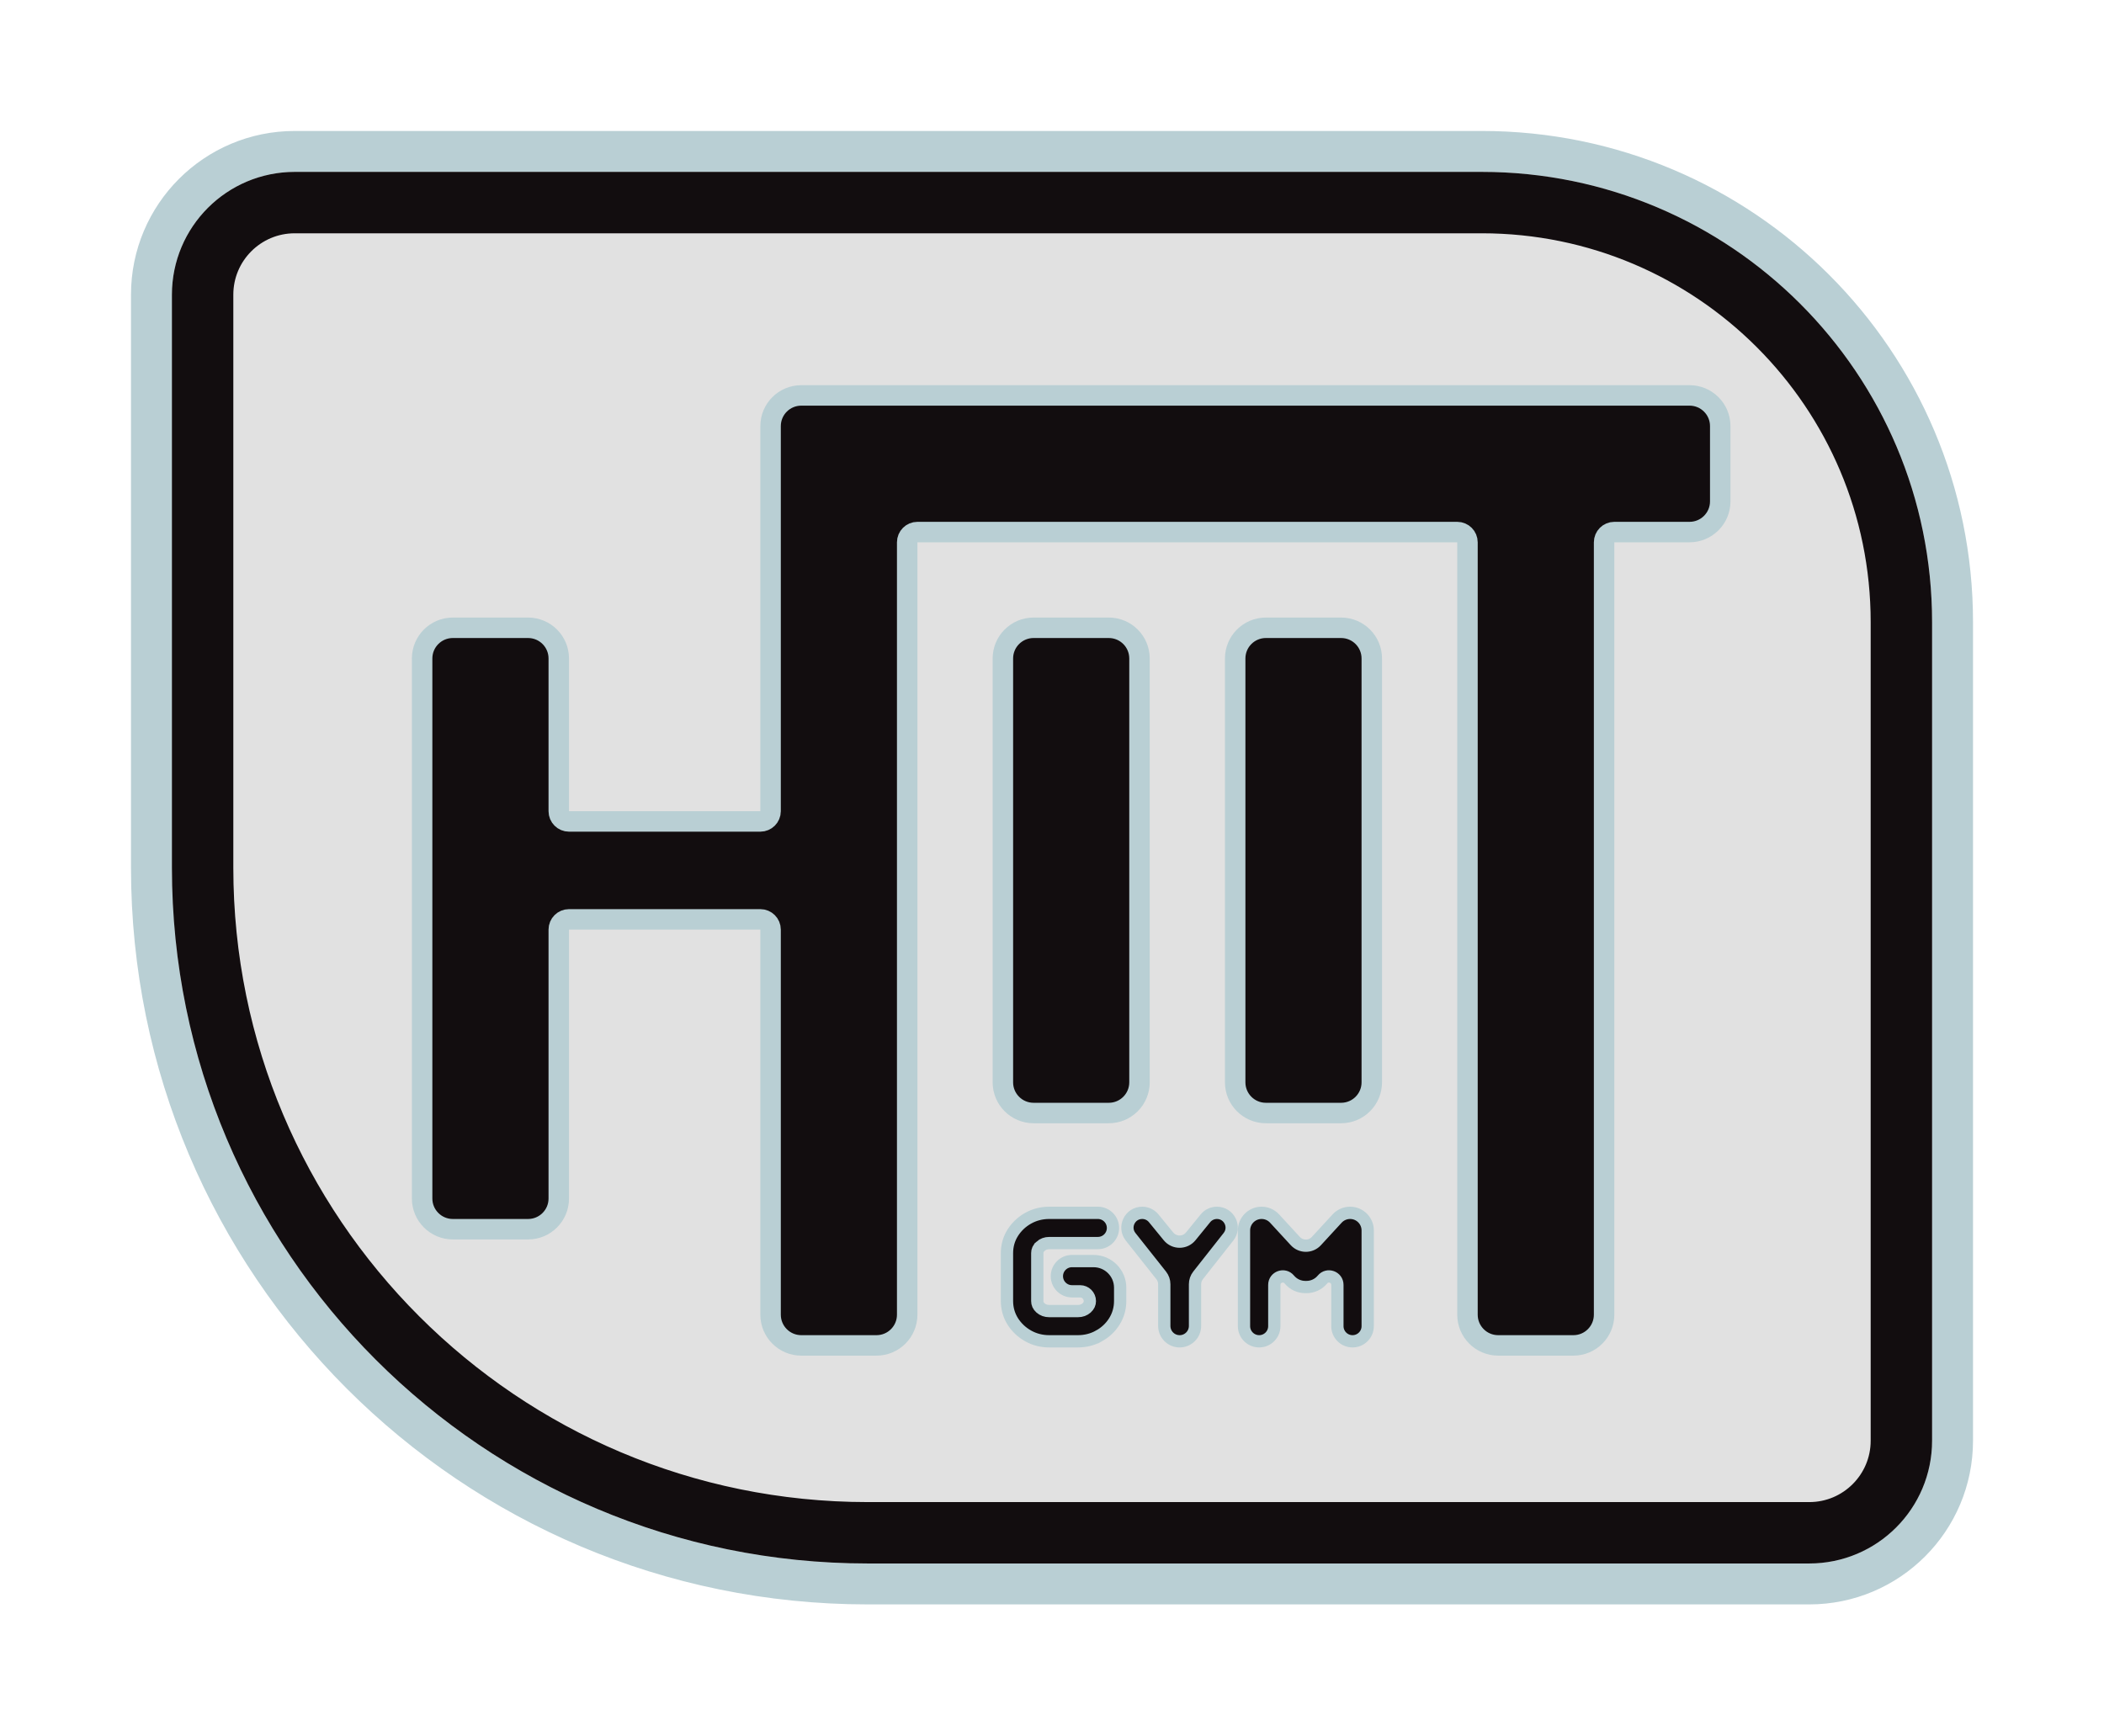
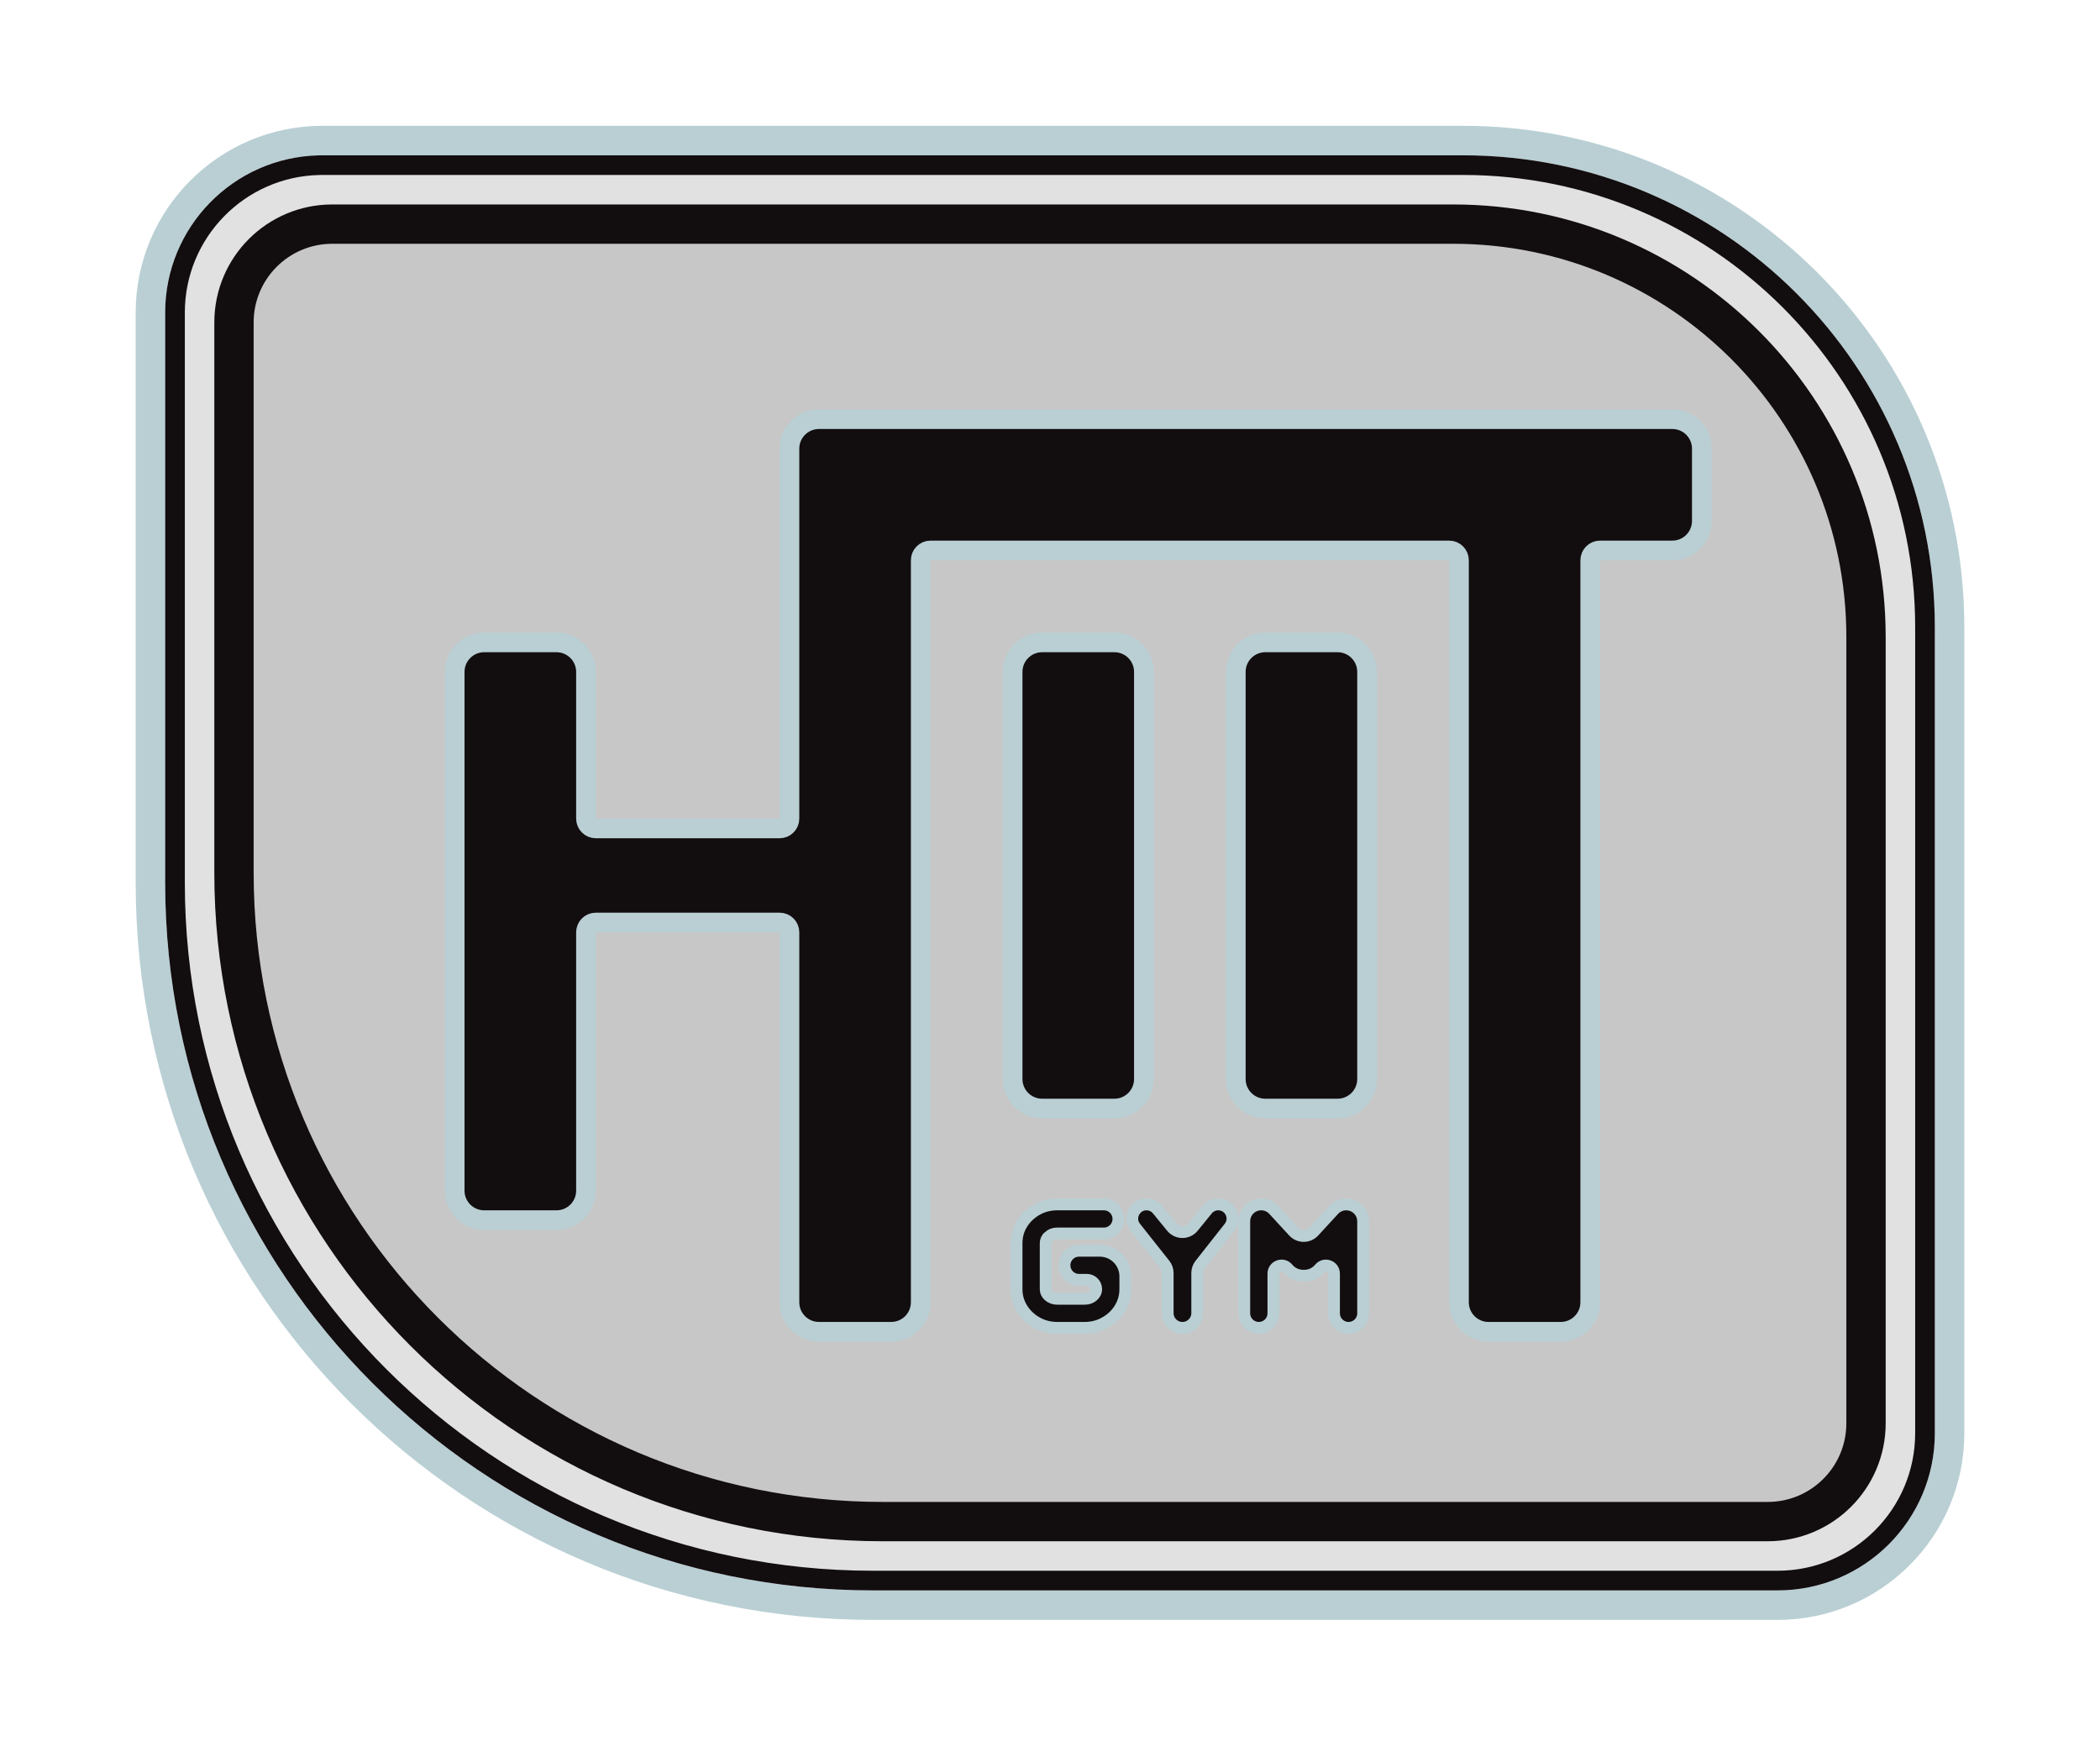
- <svg xmlns="http://www.w3.org/2000/svg" width="257" height="212" viewBox="0 0 257 212" fill="none">
-   <path d="M36 18.5H181C212.756 18.5 238.5 44.244 238.5 76V176C238.5 185.665 230.665 193.5 221 193.5H106C57.675 193.5 18.5 154.325 18.5 106V36C18.5 26.335 26.335 18.5 36 18.5Z" fill="black" fill-opacity="0.12" />
-   <path d="M36 18.5H181C212.756 18.5 238.5 44.244 238.5 76V176C238.5 185.665 230.665 193.5 221 193.5H106C57.675 193.5 18.5 154.325 18.5 106V36C18.5 26.335 26.335 18.5 36 18.5Z" stroke="#B9CFD4" stroke-width="5" />
-   <path d="M36 24.75H181C209.305 24.75 232.25 47.695 232.25 76V176C232.25 182.213 227.213 187.25 221 187.25H106C61.127 187.25 24.75 150.873 24.75 106V36C24.75 29.787 29.787 24.75 36 24.75Z" stroke="#120D0F" stroke-width="7.5" />
-   <path d="M206.375 48.305C208.446 48.305 210.125 49.984 210.125 52.055V61.249C210.125 63.32 208.446 64.999 206.375 64.999H197.188C196.497 64.999 195.938 65.559 195.938 66.249V160.609C195.937 162.68 194.259 164.359 192.188 164.359H183C180.929 164.359 179.25 162.68 179.25 160.609V66.249C179.25 65.559 178.69 64.999 178 64.999H112.062C111.372 64.999 110.813 65.559 110.812 66.249V160.609C110.812 162.68 109.134 164.359 107.062 164.359H97.875C95.804 164.359 94.125 162.68 94.125 160.609V113.563C94.125 112.873 93.565 112.313 92.875 112.313H69.503C68.813 112.313 68.253 112.873 68.253 113.563V146.415C68.253 148.486 66.574 150.165 64.503 150.165H55.312C53.241 150.165 51.562 148.486 51.562 146.415V80.443C51.562 78.372 53.241 76.693 55.312 76.693H64.503C66.574 76.693 68.253 78.372 68.253 80.443V99.101C68.253 99.791 68.813 100.351 69.503 100.351H92.875C93.565 100.351 94.125 99.791 94.125 99.101V52.055C94.125 49.984 95.804 48.305 97.875 48.305H206.375ZM135.438 76.693C137.509 76.693 139.188 78.372 139.188 80.443V132.221C139.187 134.292 137.509 135.971 135.438 135.971H126.25C124.179 135.971 122.5 134.292 122.5 132.221V80.443C122.5 78.372 124.179 76.693 126.25 76.693H135.438ZM163.812 76.693C165.884 76.693 167.562 78.372 167.562 80.443V132.221C167.562 134.292 165.884 135.971 163.812 135.971H154.625C152.554 135.971 150.875 134.292 150.875 132.221V80.443C150.875 78.372 152.554 76.693 154.625 76.693H163.812Z" fill="#120D0F" stroke="#B9CFD4" stroke-width="2.5" />
-   <path d="M134.104 148.165C135.123 148.165 135.949 148.992 135.949 150.012C135.949 151.031 135.123 151.857 134.104 151.857H128.176C127.738 151.857 127.392 151.991 127.098 152.253V152.254C126.815 152.504 126.702 152.767 126.702 153.081V158.943C126.702 159.256 126.814 159.523 127.097 159.78C127.39 160.035 127.736 160.167 128.176 160.167H131.651C132.099 160.167 132.441 160.034 132.724 159.785C133.01 159.526 133.124 159.258 133.124 158.943C133.124 158.285 132.59 157.751 131.932 157.751H130.941C129.922 157.751 129.096 156.924 129.096 155.904C129.096 154.885 129.922 154.058 130.941 154.058H133.576C135.371 154.058 136.826 155.513 136.826 157.308V158.933C136.826 159.835 136.59 160.674 136.117 161.43C135.651 162.174 135.021 162.766 134.239 163.201L134.238 163.2C133.452 163.642 132.585 163.859 131.651 163.859H128.176C127.241 163.859 126.371 163.642 125.584 163.199C124.811 162.764 124.183 162.174 123.712 161.435L123.709 161.43C123.236 160.674 123 159.835 123 158.933V153.092C123 152.183 123.235 151.343 123.711 150.592L123.712 150.59C124.183 149.85 124.811 149.26 125.584 148.825C126.371 148.382 127.241 148.165 128.176 148.165H134.104ZM148.643 148.165C150.148 148.165 150.991 149.902 150.06 151.085L146.344 155.803C146.101 156.111 145.969 156.493 145.969 156.886V161.982C145.969 163.019 145.128 163.859 144.092 163.859C143.055 163.859 142.215 163.019 142.215 161.982V156.889C142.215 156.495 142.082 156.112 141.837 155.803L138.105 151.092C137.168 149.908 138.012 148.165 139.521 148.165C140.063 148.165 140.576 148.408 140.919 148.827L142.732 151.044C143.434 151.901 144.745 151.899 145.444 151.04L147.243 148.83C147.586 148.409 148.1 148.165 148.643 148.165ZM164.912 148.165C166.1 148.165 167.062 149.128 167.062 150.315V162.008C167.062 163.03 166.233 163.859 165.211 163.859C164.189 163.859 163.36 163.03 163.36 162.008V156.963C163.36 155.998 162.152 155.564 161.538 156.309C161.058 156.891 160.342 157.229 159.587 157.229H159.439C158.684 157.229 157.968 156.892 157.486 156.31C156.869 155.563 155.655 155.999 155.654 156.968V162.008C155.654 163.03 154.826 163.859 153.804 163.859C152.781 163.859 151.952 163.03 151.952 162.008V150.315C151.952 149.128 152.915 148.165 154.103 148.165C154.704 148.165 155.277 148.417 155.685 148.859L158.22 151.613C158.913 152.366 160.102 152.366 160.795 151.613L163.33 148.859C163.737 148.417 164.311 148.165 164.912 148.165Z" fill="#120D0F" stroke="#B9CFD4" stroke-width="1.5" />
+ <svg xmlns="http://www.w3.org/2000/svg" width="267" height="222" viewBox="0 0 267 222" fill="none">
+   <path d="M186 17.875C220.173 17.875 247.875 45.577 247.875 79.75V182.25C247.875 194.331 238.081 204.125 226 204.125H111C60.259 204.125 19.125 162.991 19.125 112.25V39.75C19.125 27.669 28.919 17.875 41 17.875H186Z" stroke="#B9CFD4" stroke-width="3.75" />
+   <path d="M41 21H186C218.447 21 244.75 47.303 244.75 79.75V182.25C244.75 192.605 236.355 201 226 201H111C61.985 201 22.25 161.265 22.25 112.25V39.75C22.25 29.557 30.384 21.263 40.516 21.006L41 21Z" fill="black" fill-opacity="0.12" />
+   <path d="M41 21H186C218.447 21 244.75 47.303 244.75 79.75V182.25C244.75 192.605 236.355 201 226 201H111C61.985 201 22.25 161.265 22.25 112.25V39.75C22.25 29.557 30.384 21.263 40.516 21.006L41 21Z" stroke="#120D0F" stroke-width="2.5" />
+   <path d="M42.25 28.5H184.75C213.745 28.5 237.25 52.005 237.25 81V181C237.25 187.904 231.654 193.5 224.75 193.5H112.25C66.686 193.5 29.75 156.563 29.75 111V41C29.75 34.096 35.346 28.5 42.25 28.5Z" fill="black" fill-opacity="0.12" />
+   <path d="M42.25 28.5H184.75C213.745 28.5 237.25 52.005 237.25 81V181C237.25 187.904 231.654 193.5 224.75 193.5H112.25C66.686 193.5 29.75 156.563 29.75 111V41C29.75 34.096 35.346 28.5 42.25 28.5Z" stroke="#120D0F" stroke-width="5" />
+   <path d="M212.624 53.305C214.695 53.305 216.374 54.984 216.374 57.055V66.249C216.374 68.32 214.695 69.999 212.624 69.999H203.437C202.746 69.999 202.187 70.559 202.187 71.249V165.609C202.187 167.68 200.508 169.359 198.437 169.359H189.249C187.178 169.359 185.499 167.68 185.499 165.609V71.249C185.499 70.559 184.939 69.999 184.249 69.999H118.312C117.621 69.999 117.062 70.559 117.062 71.249V165.609C117.062 167.68 115.383 169.359 113.312 169.359H104.124C102.053 169.359 100.374 167.68 100.374 165.609V118.563C100.374 117.873 99.814 117.313 99.124 117.313H75.752C75.062 117.313 74.502 117.873 74.502 118.563V151.415C74.502 153.486 72.823 155.165 70.752 155.165H61.562C59.49 155.165 57.812 153.486 57.812 151.415V85.443C57.812 83.372 59.49 81.693 61.562 81.693H70.752C72.823 81.693 74.502 83.372 74.502 85.443V104.101C74.502 104.791 75.062 105.351 75.752 105.351H99.124C99.814 105.351 100.374 104.791 100.374 104.101V57.055C100.374 54.984 102.053 53.305 104.124 53.305H212.624ZM141.687 81.693C143.758 81.693 145.437 83.372 145.437 85.443V137.221C145.437 139.292 143.758 140.971 141.687 140.971H132.499C130.428 140.971 128.749 139.292 128.749 137.221V85.443C128.749 83.372 130.428 81.693 132.499 81.693H141.687ZM170.062 81.693C172.133 81.693 173.812 83.372 173.812 85.443V137.221C173.812 139.292 172.133 140.971 170.062 140.971H160.874C158.803 140.971 157.124 139.292 157.124 137.221V85.443C157.124 83.372 158.803 81.693 160.874 81.693H170.062Z" fill="#120D0F" stroke="#B9CFD4" stroke-width="2.5" />
+   <path d="M140.353 153.165C141.372 153.165 142.198 153.992 142.198 155.012C142.198 156.031 141.372 156.857 140.353 156.857H134.425C133.987 156.857 133.641 156.991 133.347 157.253V157.254C133.064 157.504 132.951 157.767 132.951 158.081V163.943C132.951 164.256 133.063 164.523 133.346 164.78C133.639 165.035 133.986 165.167 134.425 165.167H137.9C138.348 165.167 138.69 165.034 138.973 164.785C139.259 164.526 139.373 164.258 139.373 163.943C139.373 163.285 138.839 162.751 138.181 162.751H137.19C136.171 162.751 135.345 161.924 135.345 160.904C135.345 159.885 136.171 159.058 137.19 159.058H139.825C141.62 159.058 143.075 160.513 143.075 162.308V163.933C143.075 164.835 142.839 165.674 142.366 166.43C141.9 167.174 141.27 167.766 140.488 168.201L140.487 168.2C139.701 168.642 138.834 168.859 137.9 168.859H134.425C133.49 168.859 132.62 168.642 131.833 168.199C131.06 167.764 130.432 167.174 129.961 166.435L129.958 166.43C129.485 165.674 129.249 164.835 129.249 163.933V158.092C129.249 157.183 129.484 156.343 129.96 155.592L129.961 155.59C130.432 154.85 131.06 154.26 131.833 153.825C132.62 153.382 133.49 153.165 134.425 153.165H140.353ZM154.892 153.165C156.397 153.165 157.24 154.902 156.309 156.085L152.593 160.803C152.35 161.111 152.218 161.493 152.218 161.886V166.982C152.218 168.019 151.377 168.859 150.341 168.859C149.304 168.859 148.464 168.019 148.464 166.982V161.889C148.464 161.495 148.331 161.112 148.086 160.803L144.354 156.092C143.417 154.908 144.261 153.165 145.771 153.165C146.312 153.165 146.825 153.408 147.168 153.827L148.981 156.044C149.683 156.901 150.994 156.899 151.693 156.04L153.492 153.83C153.835 153.409 154.349 153.165 154.892 153.165ZM171.161 153.165C172.349 153.165 173.312 154.128 173.312 155.315V167.008C173.312 168.03 172.482 168.859 171.46 168.859C170.438 168.859 169.609 168.03 169.609 167.008V161.963C169.609 160.998 168.401 160.564 167.787 161.309C167.307 161.891 166.591 162.229 165.836 162.229H165.688C164.933 162.229 164.217 161.892 163.735 161.31C163.118 160.563 161.904 160.999 161.903 161.968V167.008C161.903 168.03 161.075 168.859 160.053 168.859C159.03 168.859 158.201 168.03 158.201 167.008V155.315C158.201 154.128 159.164 153.165 160.352 153.165C160.953 153.165 161.526 153.417 161.934 153.859L164.469 156.613C165.162 157.366 166.351 157.366 167.044 156.613L169.579 153.859C169.986 153.417 170.56 153.165 171.161 153.165Z" fill="#120D0F" stroke="#B9CFD4" stroke-width="1.5" />
</svg>
